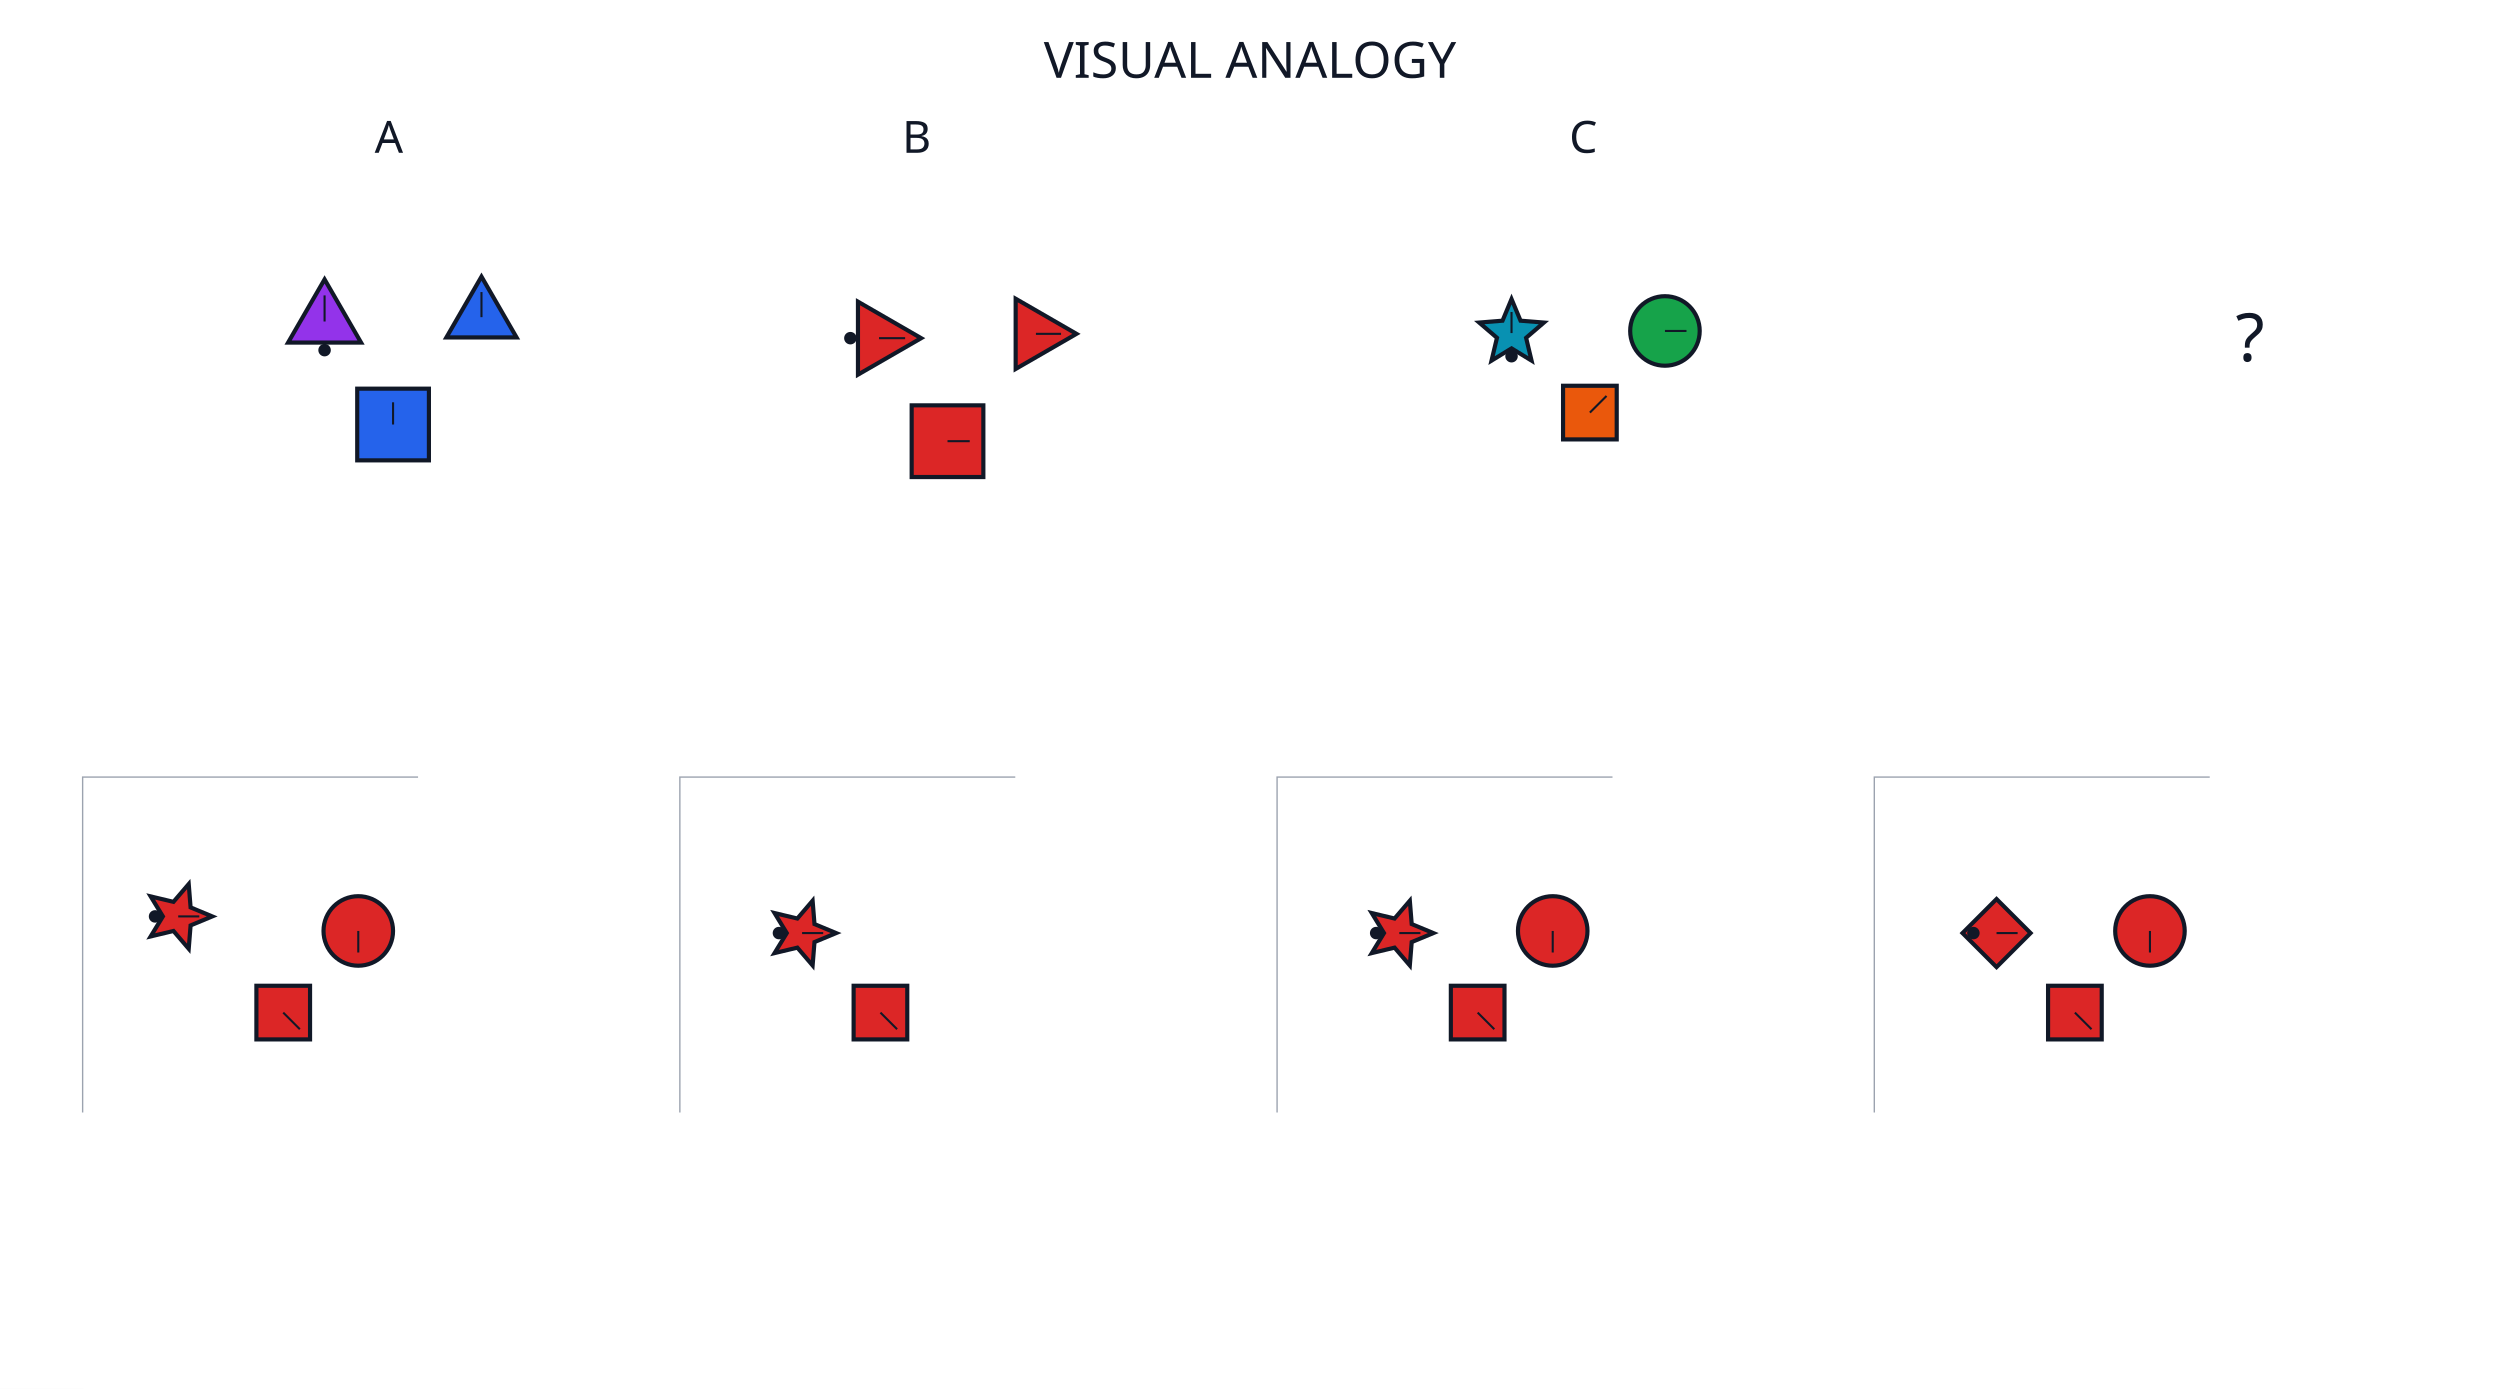
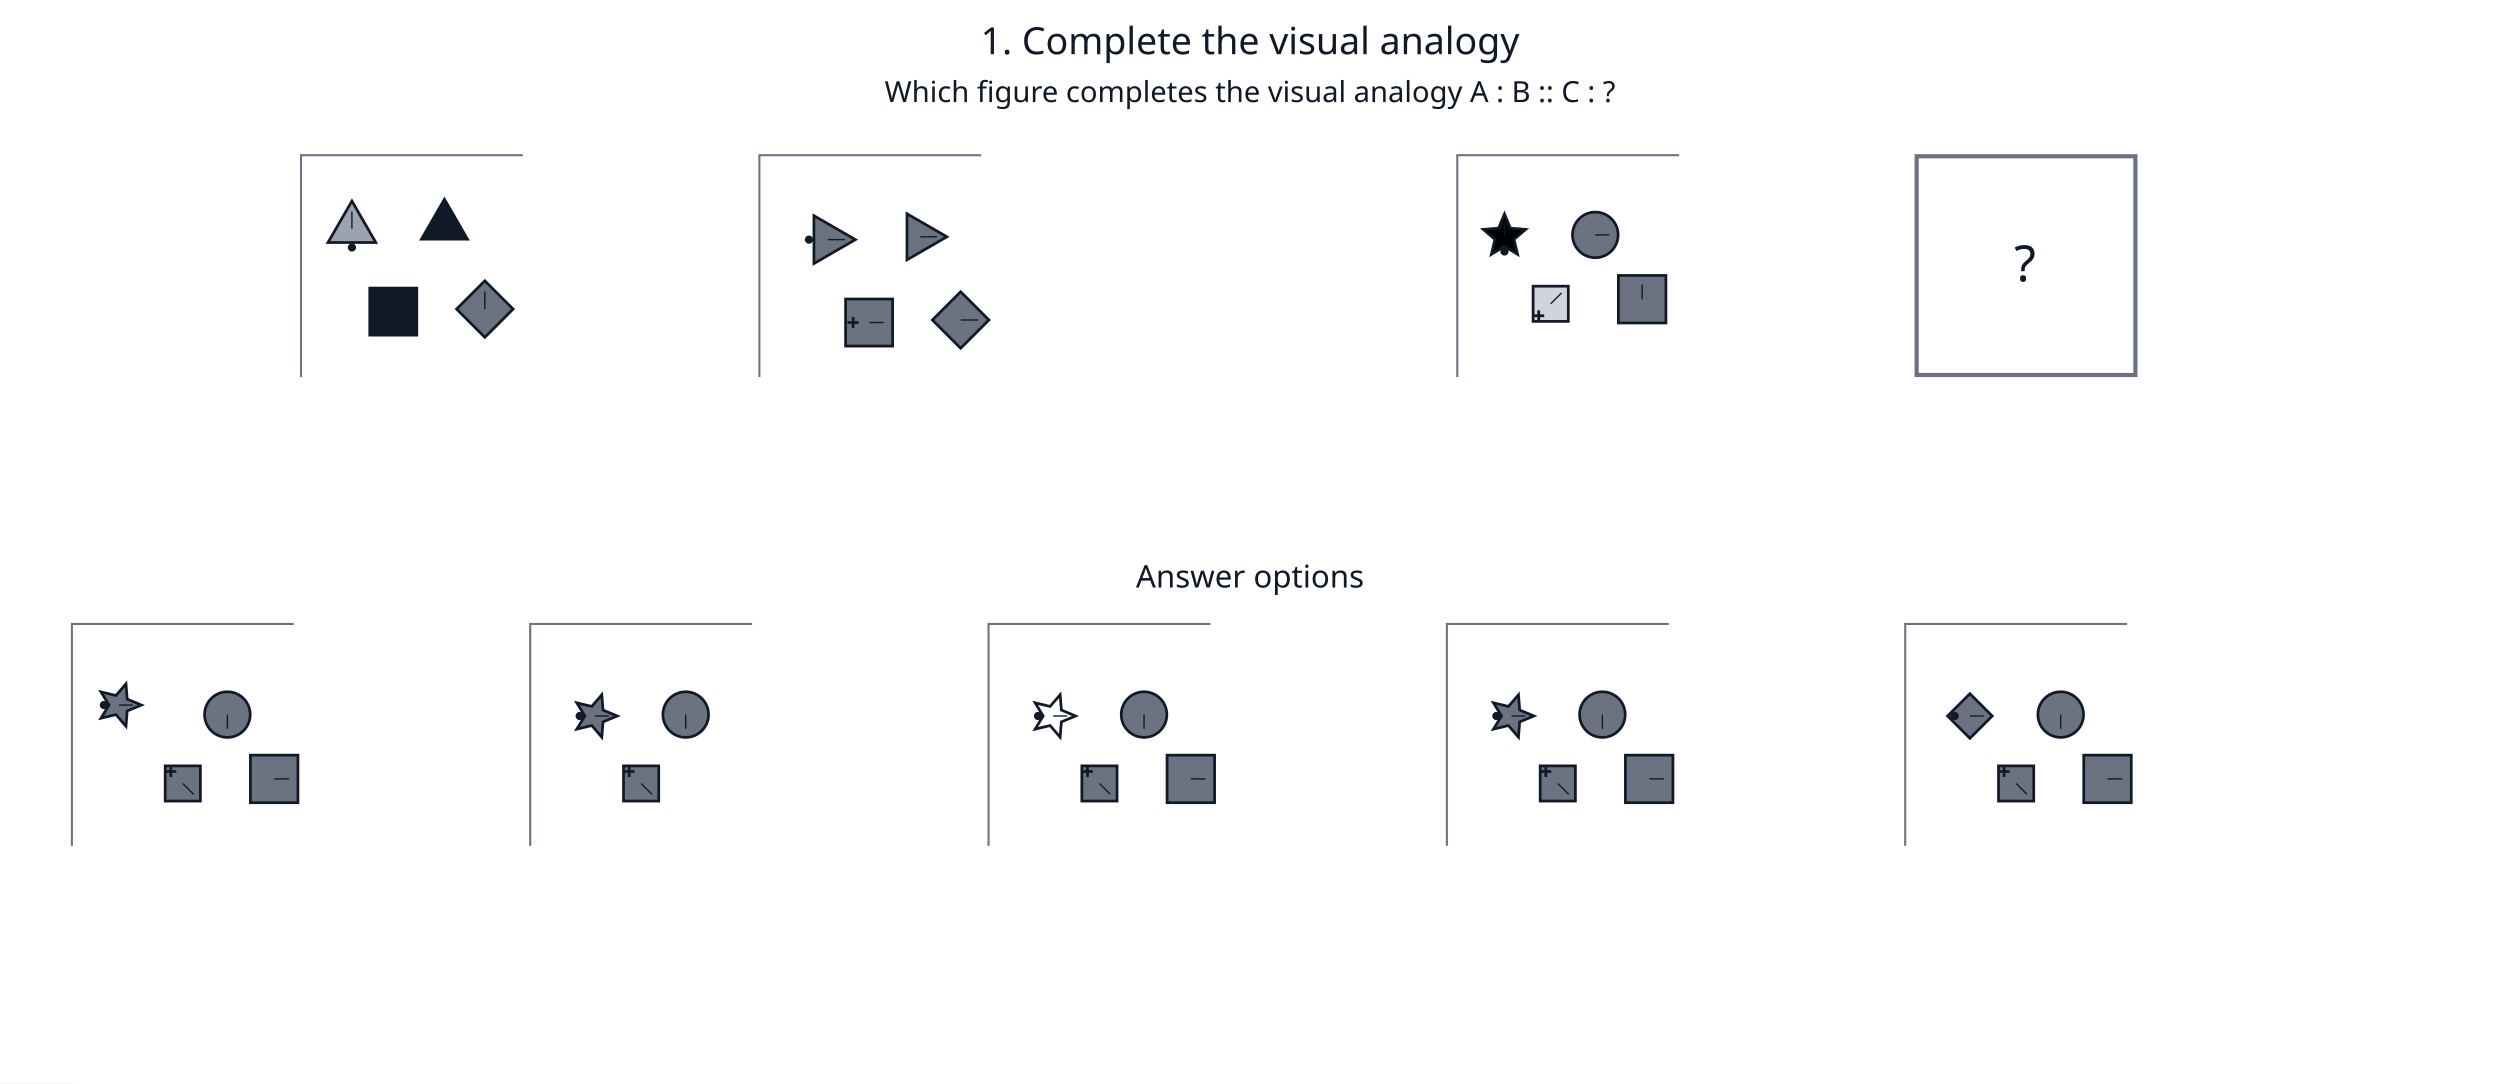
- <svg xmlns="http://www.w3.org/2000/svg" width="900" height="500" viewBox="0 0 900 500" role="img" aria-label="EPSO visual abstract item">
+ <svg xmlns="http://www.w3.org/2000/svg" width="1200" height="520" viewBox="0 0 1200 520" role="img" data-format="analogy" data-item-number="1" data-option-count="5" aria-label="EPSO visual abstract item: Which figure completes the visual analogy A : B :: C : ?">
  <rect width="100%" height="100%" fill="#ffffff" />
-   <text x="450" y="28" text-anchor="middle" font-family="sans-serif" font-size="18" fill="#111827">VISUAL ANALOGY</text>
-   <text x="140" y="55" text-anchor="middle" font-family="sans-serif" font-size="16" fill="#111827">A</text>
-   <g transform="translate(80 70) scale(0.75)">
+   <text x="600" y="26" text-anchor="middle" font-family="sans-serif" font-size="18" fill="#111827">1. Complete the visual analogy</text>
+   <text x="600" y="49" text-anchor="middle" font-family="sans-serif" font-size="14" fill="#111827">Which figure completes the visual analogy A : B :: C : ?</text>
+   <rect x="145" y="75" width="105" height="105" fill="#ffffff" stroke="#6b7280" stroke-width="2" />
+   <text x="197" y="202" text-anchor="middle" font-family="sans-serif" font-size="16" fill="#111827">A</text>
+   <g transform="translate(145 75) scale(0.65625)">
    <rect width="100%" height="100%" fill="#ffffff" />
-     <polygon data-element-id="element-1" points="49.130,40.772 66.637,71.095 31.623,71.095" fill="#9333ea" stroke="#111827" stroke-width="2" />
-     <line data-orientation="element-1" x1="49.130" y1="60.987" x2="49.130" y2="48.454" stroke="#111827" stroke-width="1" />
-     <circle data-marker="dot" cx="49.130" cy="74.734" r="3" fill="#111827" />
-     <rect data-element-id="element-2" x="64.801" y="93.229" width="34.409" height="34.409" transform="rotate(0.000 82.005 110.433)" fill="#2563eb" stroke="#111827" stroke-width="2" />
-     <line data-orientation="element-2" x1="82.005" y1="110.433" x2="82.005" y2="99.767" stroke="#111827" stroke-width="1" />
-     <polygon data-element-id="element-3" points="124.444,39.460 141.289,68.637 107.599,68.637" fill="#2563eb" stroke="#111827" stroke-width="2" />
-     <line data-orientation="element-3" x1="124.444" y1="58.911" x2="124.444" y2="46.851" stroke="#111827" stroke-width="1" />
+     <polygon data-element-id="element-1" points="36.447,32.772 53.954,63.095 18.940,63.095" fill="#9ca3af" stroke="#111827" stroke-width="2" />
+     <line data-orientation="element-1" x1="36.447" y1="52.987" x2="36.447" y2="40.454" stroke="#111827" stroke-width="1" />
+     <circle data-marker="dot" cx="36.447" cy="66.734" r="3" fill="#111827" />
+     <rect data-element-id="element-2" x="49.499" y="96.429" width="34.409" height="34.409" transform="rotate(0.000 66.704 113.633)" fill="#111827" stroke="#111827" stroke-width="2" />
+     <line data-orientation="element-2" x1="66.704" y1="113.633" x2="66.704" y2="102.967" stroke="#111827" stroke-width="1" />
+     <path data-marker="cross" d="M 62.704 125.332 L 70.704 125.332 M 66.704 121.332 L 66.704 129.332" stroke="#111827" stroke-width="2" />
+     <polygon data-element-id="element-3" points="104.133,31.460 120.978,60.637 87.288,60.637" fill="#111827" stroke="#111827" stroke-width="2" />
+     <line data-orientation="element-3" x1="104.133" y1="50.911" x2="104.133" y2="38.851" stroke="#111827" stroke-width="1" />
+     <polygon data-element-id="element-4" points="133.665,91.088 154.345,111.768 133.665,132.448 112.986,111.768" fill="#6b7280" stroke="#111827" stroke-width="2" />
+     <line data-orientation="element-4" x1="133.665" y1="111.768" x2="133.665" y2="98.947" stroke="#111827" stroke-width="1" />
  </g>
-   <text x="330" y="55" text-anchor="middle" font-family="sans-serif" font-size="16" fill="#111827">B</text>
-   <g transform="translate(270 70) scale(0.75)">
+   <rect x="365" y="75" width="105" height="105" fill="#ffffff" stroke="#6b7280" stroke-width="2" />
+   <text x="417" y="202" text-anchor="middle" font-family="sans-serif" font-size="16" fill="#111827">B</text>
+   <g transform="translate(365 75) scale(0.65625)">
    <rect width="100%" height="100%" fill="#ffffff" />
-     <polygon data-element-id="element-1" points="82.145,68.987 51.822,86.494 51.822,51.481" fill="#dc2626" stroke="#111827" stroke-width="2" />
-     <line data-orientation="element-1" x1="61.930" y1="68.987" x2="74.463" y2="68.987" stroke="#111827" stroke-width="1" />
-     <circle data-marker="dot" cx="48.183" cy="68.987" r="3" fill="#111827" />
-     <rect data-element-id="element-2" x="77.601" y="101.229" width="34.409" height="34.409" transform="rotate(90.000 94.805 118.433)" fill="#dc2626" stroke="#111827" stroke-width="2" />
-     <line data-orientation="element-2" x1="94.805" y1="118.433" x2="105.472" y2="118.433" stroke="#111827" stroke-width="1" />
-     <polygon data-element-id="element-3" points="156.695,66.911 127.518,83.756 127.518,50.066" fill="#dc2626" stroke="#111827" stroke-width="2" />
-     <line data-orientation="element-3" x1="137.244" y1="66.911" x2="149.303" y2="66.911" stroke="#111827" stroke-width="1" />
+     <polygon data-element-id="element-1" points="69.462,60.987 39.140,78.494 39.140,43.481" fill="#6b7280" stroke="#111827" stroke-width="2" />
+     <line data-orientation="element-1" x1="49.247" y1="60.987" x2="61.781" y2="60.987" stroke="#111827" stroke-width="1" />
+     <circle data-marker="dot" cx="35.501" cy="60.987" r="3" fill="#111827" />
+     <rect data-element-id="element-2" x="62.299" y="104.429" width="34.409" height="34.409" transform="rotate(90.000 79.504 121.633)" fill="#6b7280" stroke="#111827" stroke-width="2" />
+     <line data-orientation="element-2" x1="79.504" y1="121.633" x2="90.170" y2="121.633" stroke="#111827" stroke-width="1" />
+     <path data-marker="cross" d="M 63.805 121.633 L 71.805 121.633 M 67.805 117.633 L 67.805 125.633" stroke="#111827" stroke-width="2" />
+     <polygon data-element-id="element-3" points="136.384,58.911 107.207,75.756 107.207,42.066" fill="#6b7280" stroke="#111827" stroke-width="2" />
+     <line data-orientation="element-3" x1="116.933" y1="58.911" x2="128.992" y2="58.911" stroke="#111827" stroke-width="1" />
+     <polygon data-element-id="element-4" points="167.145,119.768 146.465,140.448 125.786,119.768 146.465,99.088" fill="#6b7280" stroke="#111827" stroke-width="2" />
+     <line data-orientation="element-4" x1="146.465" y1="119.768" x2="159.287" y2="119.768" stroke="#111827" stroke-width="1" />
  </g>
-   <text x="570" y="55" text-anchor="middle" font-family="sans-serif" font-size="16" fill="#111827">C</text>
-   <g transform="translate(510 70) scale(0.75)">
+   <rect x="700" y="75" width="105" height="105" fill="#ffffff" stroke="#6b7280" stroke-width="2" />
+   <text x="752" y="202" text-anchor="middle" font-family="sans-serif" font-size="16" fill="#111827">C</text>
+   <g transform="translate(700 75) scale(0.65625)">
    <rect width="100%" height="100%" fill="#ffffff" />
-     <polygon data-element-id="element-1" points="45.537,50.208 49.858,60.597 61.073,61.496 52.528,68.816 55.139,79.760 45.537,73.895 35.935,79.760 38.545,68.816 30.000,61.496 41.216,60.597" fill="#0891b2" stroke="#111827" stroke-width="2" />
-     <line data-orientation="element-1" x1="45.537" y1="66.544" x2="45.537" y2="56.416" stroke="#111827" stroke-width="1" />
-     <circle data-marker="dot" cx="45.537" cy="77.653" r="3" fill="#111827" />
-     <polygon data-element-id="element-2" points="96.023,91.833 96.023,117.584 70.272,117.584 70.272,91.833" fill="#ea580c" stroke="#111827" stroke-width="2" />
-     <line data-orientation="element-2" x1="83.148" y1="104.708" x2="91.130" y2="96.726" stroke="#111827" stroke-width="1" />
-     <circle data-element-id="element-3" cx="119.173" cy="65.525" r="16.685" fill="#16a34a" stroke="#111827" stroke-width="2" />
-     <line data-orientation="element-3" x1="119.173" y1="65.525" x2="129.517" y2="65.525" stroke="#111827" stroke-width="1" />
+     <polygon data-element-id="element-1" points="33.752,42.208 38.073,52.597 49.289,53.496 40.744,60.816 43.355,71.760 33.752,65.895 24.150,71.760 26.761,60.816 18.216,53.496 29.432,52.597" fill="#000000" stroke="#111827" stroke-width="2" />
+     <line data-orientation="element-1" x1="33.752" y1="58.544" x2="33.752" y2="48.416" stroke="#111827" stroke-width="1" />
+     <circle data-marker="dot" cx="33.752" cy="69.653" r="3" fill="#111827" />
+     <polygon data-element-id="element-2" points="80.436,95.033 80.436,120.784 54.685,120.784 54.685,95.033" fill="#d1d5db" stroke="#111827" stroke-width="2" />
+     <line data-orientation="element-2" x1="67.561" y1="107.908" x2="75.543" y2="99.926" stroke="#111827" stroke-width="1" />
+     <path data-marker="cross" d="M 54.805 116.664 L 62.805 116.664 M 58.805 112.664 L 58.805 120.664" stroke="#111827" stroke-width="2" />
+     <circle data-element-id="element-3" cx="100.180" cy="57.525" r="16.685" fill="#6b7280" stroke="#111827" stroke-width="2" />
+     <line data-orientation="element-3" x1="100.180" y1="57.525" x2="110.524" y2="57.525" stroke="#111827" stroke-width="1" />
+     <rect data-element-id="element-4" x="117.065" y="87.196" width="34.763" height="34.763" transform="rotate(0.000 134.447 104.577)" fill="#6b7280" stroke="#111827" stroke-width="2" />
+     <line data-orientation="element-4" x1="134.447" y1="104.577" x2="134.447" y2="93.801" stroke="#111827" stroke-width="1" />
  </g>
-   <text x="810" y="130" text-anchor="middle" font-family="sans-serif" font-size="24" fill="#111827">?</text>
-   <rect x="30" y="280" width="120" height="120" fill="#fff" stroke="#9ca3af" />
-   <text x="90" y="427" text-anchor="middle" font-family="sans-serif" font-size="16" fill="#111827">A</text>
-   <g transform="translate(30 280) scale(0.75)">
+   <rect x="920" y="75" width="105" height="105" fill="#ffffff" stroke="#6b7280" stroke-width="2" />
+   <text x="972" y="135" text-anchor="middle" font-family="sans-serif" font-size="24" fill="#111827">?</text>
+   <text x="600" y="282" text-anchor="middle" font-family="sans-serif" font-size="15" fill="#111827">Answer options</text>
+   <rect x="35" y="300" width="105" height="105" fill="#ffffff" stroke="#6b7280" stroke-width="2" />
+   <text x="87" y="428" text-anchor="middle" font-family="sans-serif" font-size="16" fill="#111827">A</text>
+   <g transform="translate(35 300) scale(0.65625)">
    <rect width="100%" height="100%" fill="#ffffff" />
-     <polygon data-element-id="element-1" points="61.873,66.544 51.484,70.865 50.585,82.081 43.265,73.536 32.321,76.146 38.186,66.544 32.321,56.942 43.265,59.553 50.585,51.008 51.484,62.223" fill="#dc2626" stroke="#111827" stroke-width="2" />
-     <line data-orientation="element-1" x1="45.537" y1="66.544" x2="55.665" y2="66.544" stroke="#111827" stroke-width="1" />
-     <circle data-marker="dot" cx="34.428" cy="66.544" r="3" fill="#111827" />
-     <polygon data-element-id="element-2" points="108.823,125.584 83.072,125.584 83.072,99.833 108.823,99.833" fill="#dc2626" stroke="#111827" stroke-width="2" />
-     <line data-orientation="element-2" x1="95.948" y1="112.708" x2="103.930" y2="120.691" stroke="#111827" stroke-width="1" />
-     <circle data-element-id="element-3" cx="131.973" cy="73.525" r="16.685" fill="#dc2626" stroke="#111827" stroke-width="2" />
-     <line data-orientation="element-3" x1="131.973" y1="73.525" x2="131.973" y2="83.869" stroke="#111827" stroke-width="1" />
+     <polygon data-element-id="element-1" points="50.088,58.544 39.700,62.865 38.801,74.081 31.481,65.536 20.536,68.146 26.401,58.544 20.536,48.942 31.481,51.553 38.801,43.008 39.700,54.223" fill="#6b7280" stroke="#111827" stroke-width="2" />
+     <line data-orientation="element-1" x1="33.752" y1="58.544" x2="43.881" y2="58.544" stroke="#111827" stroke-width="1" />
+     <circle data-marker="dot" cx="22.644" cy="58.544" r="3" fill="#111827" />
+     <polygon data-element-id="element-2" points="93.236,128.784 67.485,128.784 67.485,103.033 93.236,103.033" fill="#6b7280" stroke="#111827" stroke-width="2" />
+     <line data-orientation="element-2" x1="80.361" y1="115.908" x2="88.343" y2="123.891" stroke="#111827" stroke-width="1" />
+     <path data-marker="cross" d="M 67.605 107.153 L 75.605 107.153 M 71.605 103.153 L 71.605 111.153" stroke="#111827" stroke-width="2" />
+     <circle data-element-id="element-3" cx="112.980" cy="65.525" r="16.685" fill="#6b7280" stroke="#111827" stroke-width="2" />
+     <line data-orientation="element-3" x1="112.980" y1="65.525" x2="112.980" y2="75.869" stroke="#111827" stroke-width="1" />
+     <rect data-element-id="element-4" x="129.818" y="95.196" width="34.763" height="34.763" transform="rotate(90.000 147.200 112.577)" fill="#6b7280" stroke="#111827" stroke-width="2" />
+     <line data-orientation="element-4" x1="147.200" y1="112.577" x2="157.977" y2="112.577" stroke="#111827" stroke-width="1" />
  </g>
-   <rect x="245" y="280" width="120" height="120" fill="#fff" stroke="#9ca3af" />
-   <text x="305" y="427" text-anchor="middle" font-family="sans-serif" font-size="16" fill="#111827">B</text>
-   <g transform="translate(245 280) scale(0.75)">
+   <rect x="255" y="300" width="105" height="105" fill="#ffffff" stroke="#6b7280" stroke-width="2" />
+   <text x="307" y="428" text-anchor="middle" font-family="sans-serif" font-size="16" fill="#111827">B</text>
+   <g transform="translate(255 300) scale(0.65625)">
    <rect width="100%" height="100%" fill="#ffffff" />
-     <polygon data-element-id="element-1" points="74.673,74.544 64.284,78.865 63.385,90.081 56.065,81.536 45.121,84.146 50.986,74.544 45.121,64.942 56.065,67.553 63.385,59.008 64.284,70.223" fill="#dc2626" stroke="#111827" stroke-width="2" />
-     <line data-orientation="element-1" x1="58.337" y1="74.544" x2="68.465" y2="74.544" stroke="#111827" stroke-width="1" />
-     <circle data-marker="dot" cx="47.228" cy="74.544" r="3" fill="#111827" />
-     <polygon data-element-id="element-2" points="108.823,125.584 83.072,125.584 83.072,99.833 108.823,99.833" fill="#dc2626" stroke="#111827" stroke-width="2" />
-     <line data-orientation="element-2" x1="95.948" y1="112.708" x2="103.930" y2="120.691" stroke="#111827" stroke-width="1" />
+     <polygon data-element-id="element-1" points="62.888,66.544 52.500,70.865 51.601,82.081 44.281,73.536 33.336,76.146 39.201,66.544 33.336,56.942 44.281,59.553 51.601,51.008 52.500,62.223" fill="#6b7280" stroke="#111827" stroke-width="2" />
+     <line data-orientation="element-1" x1="46.552" y1="66.544" x2="56.681" y2="66.544" stroke="#111827" stroke-width="1" />
+     <circle data-marker="dot" cx="35.444" cy="66.544" r="3" fill="#111827" />
+     <polygon data-element-id="element-2" points="93.236,128.784 67.485,128.784 67.485,103.033 93.236,103.033" fill="#6b7280" stroke="#111827" stroke-width="2" />
+     <line data-orientation="element-2" x1="80.361" y1="115.908" x2="88.343" y2="123.891" stroke="#111827" stroke-width="1" />
+     <path data-marker="cross" d="M 67.605 107.153 L 75.605 107.153 M 71.605 103.153 L 71.605 111.153" stroke="#111827" stroke-width="2" />
+     <circle data-element-id="element-3" cx="112.980" cy="65.525" r="16.685" fill="#6b7280" stroke="#111827" stroke-width="2" />
+     <line data-orientation="element-3" x1="112.980" y1="65.525" x2="112.980" y2="75.869" stroke="#111827" stroke-width="1" />
  </g>
-   <rect x="460" y="280" width="120" height="120" fill="#fff" stroke="#9ca3af" />
-   <text x="520" y="427" text-anchor="middle" font-family="sans-serif" font-size="16" fill="#111827">C</text>
-   <g transform="translate(460 280) scale(0.75)">
+   <rect x="475" y="300" width="105" height="105" fill="#ffffff" stroke="#6b7280" stroke-width="2" />
+   <text x="527" y="428" text-anchor="middle" font-family="sans-serif" font-size="16" fill="#111827">C</text>
+   <g transform="translate(475 300) scale(0.65625)">
    <rect width="100%" height="100%" fill="#ffffff" />
-     <polygon data-element-id="element-1" points="74.673,74.544 64.284,78.865 63.385,90.081 56.065,81.536 45.121,84.146 50.986,74.544 45.121,64.942 56.065,67.553 63.385,59.008 64.284,70.223" fill="#dc2626" stroke="#111827" stroke-width="2" />
-     <line data-orientation="element-1" x1="58.337" y1="74.544" x2="68.465" y2="74.544" stroke="#111827" stroke-width="1" />
-     <circle data-marker="dot" cx="47.228" cy="74.544" r="3" fill="#111827" />
-     <polygon data-element-id="element-2" points="108.823,125.584 83.072,125.584 83.072,99.833 108.823,99.833" fill="#dc2626" stroke="#111827" stroke-width="2" />
-     <line data-orientation="element-2" x1="95.948" y1="112.708" x2="103.930" y2="120.691" stroke="#111827" stroke-width="1" />
-     <circle data-element-id="element-3" cx="131.973" cy="73.525" r="16.685" fill="#dc2626" stroke="#111827" stroke-width="2" />
-     <line data-orientation="element-3" x1="131.973" y1="73.525" x2="131.973" y2="83.869" stroke="#111827" stroke-width="1" />
+     <polygon data-element-id="element-1" points="62.888,66.544 52.500,70.865 51.601,82.081 44.281,73.536 33.336,76.146 39.201,66.544 33.336,56.942 44.281,59.553 51.601,51.008 52.500,62.223" fill="none" stroke="#111827" stroke-width="2" />
+     <line data-orientation="element-1" x1="46.552" y1="66.544" x2="56.681" y2="66.544" stroke="#111827" stroke-width="1" />
+     <circle data-marker="dot" cx="35.444" cy="66.544" r="3" fill="#111827" />
+     <polygon data-element-id="element-2" points="93.236,128.784 67.485,128.784 67.485,103.033 93.236,103.033" fill="#6b7280" stroke="#111827" stroke-width="2" />
+     <line data-orientation="element-2" x1="80.361" y1="115.908" x2="88.343" y2="123.891" stroke="#111827" stroke-width="1" />
+     <path data-marker="cross" d="M 67.605 107.153 L 75.605 107.153 M 71.605 103.153 L 71.605 111.153" stroke="#111827" stroke-width="2" />
+     <circle data-element-id="element-3" cx="112.980" cy="65.525" r="16.685" fill="#6b7280" stroke="#111827" stroke-width="2" />
+     <line data-orientation="element-3" x1="112.980" y1="65.525" x2="112.980" y2="75.869" stroke="#111827" stroke-width="1" />
+     <rect data-element-id="element-4" x="129.818" y="95.196" width="34.763" height="34.763" transform="rotate(90.000 147.200 112.577)" fill="#6b7280" stroke="#111827" stroke-width="2" />
+     <line data-orientation="element-4" x1="147.200" y1="112.577" x2="157.977" y2="112.577" stroke="#111827" stroke-width="1" />
  </g>
-   <rect x="675" y="280" width="120" height="120" fill="#fff" stroke="#9ca3af" />
-   <text x="735" y="427" text-anchor="middle" font-family="sans-serif" font-size="16" fill="#111827">D</text>
-   <g transform="translate(675 280) scale(0.75)">
+   <rect x="695" y="300" width="105" height="105" fill="#ffffff" stroke="#6b7280" stroke-width="2" />
+   <text x="747" y="428" text-anchor="middle" font-family="sans-serif" font-size="16" fill="#111827">D</text>
+   <g transform="translate(695 300) scale(0.65625)">
    <rect width="100%" height="100%" fill="#ffffff" />
-     <polygon data-element-id="element-1" points="74.673,74.544 58.337,90.880 42.001,74.544 58.337,58.208" fill="#dc2626" stroke="#111827" stroke-width="2" />
-     <line data-orientation="element-1" x1="58.337" y1="74.544" x2="68.465" y2="74.544" stroke="#111827" stroke-width="1" />
-     <circle data-marker="dot" cx="47.228" cy="74.544" r="3" fill="#111827" />
-     <polygon data-element-id="element-2" points="108.823,125.584 83.072,125.584 83.072,99.833 108.823,99.833" fill="#dc2626" stroke="#111827" stroke-width="2" />
-     <line data-orientation="element-2" x1="95.948" y1="112.708" x2="103.930" y2="120.691" stroke="#111827" stroke-width="1" />
-     <circle data-element-id="element-3" cx="131.973" cy="73.525" r="16.685" fill="#dc2626" stroke="#111827" stroke-width="2" />
-     <line data-orientation="element-3" x1="131.973" y1="73.525" x2="131.973" y2="83.869" stroke="#111827" stroke-width="1" />
+     <polygon data-element-id="element-1" points="62.888,66.544 52.500,70.865 51.601,82.081 44.281,73.536 33.336,76.146 39.201,66.544 33.336,56.942 44.281,59.553 51.601,51.008 52.500,62.223" fill="#6b7280" stroke="#111827" stroke-width="2" />
+     <line data-orientation="element-1" x1="46.552" y1="66.544" x2="56.681" y2="66.544" stroke="#111827" stroke-width="1" />
+     <circle data-marker="dot" cx="35.444" cy="66.544" r="3" fill="#111827" />
+     <polygon data-element-id="element-2" points="93.236,128.784 67.485,128.784 67.485,103.033 93.236,103.033" fill="#6b7280" stroke="#111827" stroke-width="2" />
+     <line data-orientation="element-2" x1="80.361" y1="115.908" x2="88.343" y2="123.891" stroke="#111827" stroke-width="1" />
+     <path data-marker="cross" d="M 67.605 107.153 L 75.605 107.153 M 71.605 103.153 L 71.605 111.153" stroke="#111827" stroke-width="2" />
+     <circle data-element-id="element-3" cx="112.980" cy="65.525" r="16.685" fill="#6b7280" stroke="#111827" stroke-width="2" />
+     <line data-orientation="element-3" x1="112.980" y1="65.525" x2="112.980" y2="75.869" stroke="#111827" stroke-width="1" />
+     <rect data-element-id="element-4" x="129.818" y="95.196" width="34.763" height="34.763" transform="rotate(90.000 147.200 112.577)" fill="#6b7280" stroke="#111827" stroke-width="2" />
+     <line data-orientation="element-4" x1="147.200" y1="112.577" x2="157.977" y2="112.577" stroke="#111827" stroke-width="1" />
+   </g>
+   <rect x="915" y="300" width="105" height="105" fill="#ffffff" stroke="#6b7280" stroke-width="2" />
+   <text x="967" y="428" text-anchor="middle" font-family="sans-serif" font-size="16" fill="#111827">E</text>
+   <g transform="translate(915 300) scale(0.65625)">
+     <rect width="100%" height="100%" fill="#ffffff" />
+     <polygon data-element-id="element-1" points="62.888,66.544 46.552,82.880 30.216,66.544 46.552,50.208" fill="#6b7280" stroke="#111827" stroke-width="2" />
+     <line data-orientation="element-1" x1="46.552" y1="66.544" x2="56.681" y2="66.544" stroke="#111827" stroke-width="1" />
+     <circle data-marker="dot" cx="35.444" cy="66.544" r="3" fill="#111827" />
+     <polygon data-element-id="element-2" points="93.236,128.784 67.485,128.784 67.485,103.033 93.236,103.033" fill="#6b7280" stroke="#111827" stroke-width="2" />
+     <line data-orientation="element-2" x1="80.361" y1="115.908" x2="88.343" y2="123.891" stroke="#111827" stroke-width="1" />
+     <path data-marker="cross" d="M 67.605 107.153 L 75.605 107.153 M 71.605 103.153 L 71.605 111.153" stroke="#111827" stroke-width="2" />
+     <circle data-element-id="element-3" cx="112.980" cy="65.525" r="16.685" fill="#6b7280" stroke="#111827" stroke-width="2" />
+     <line data-orientation="element-3" x1="112.980" y1="65.525" x2="112.980" y2="75.869" stroke="#111827" stroke-width="1" />
+     <rect data-element-id="element-4" x="129.818" y="95.196" width="34.763" height="34.763" transform="rotate(90.000 147.200 112.577)" fill="#6b7280" stroke="#111827" stroke-width="2" />
+     <line data-orientation="element-4" x1="147.200" y1="112.577" x2="157.977" y2="112.577" stroke="#111827" stroke-width="1" />
  </g>
</svg>
